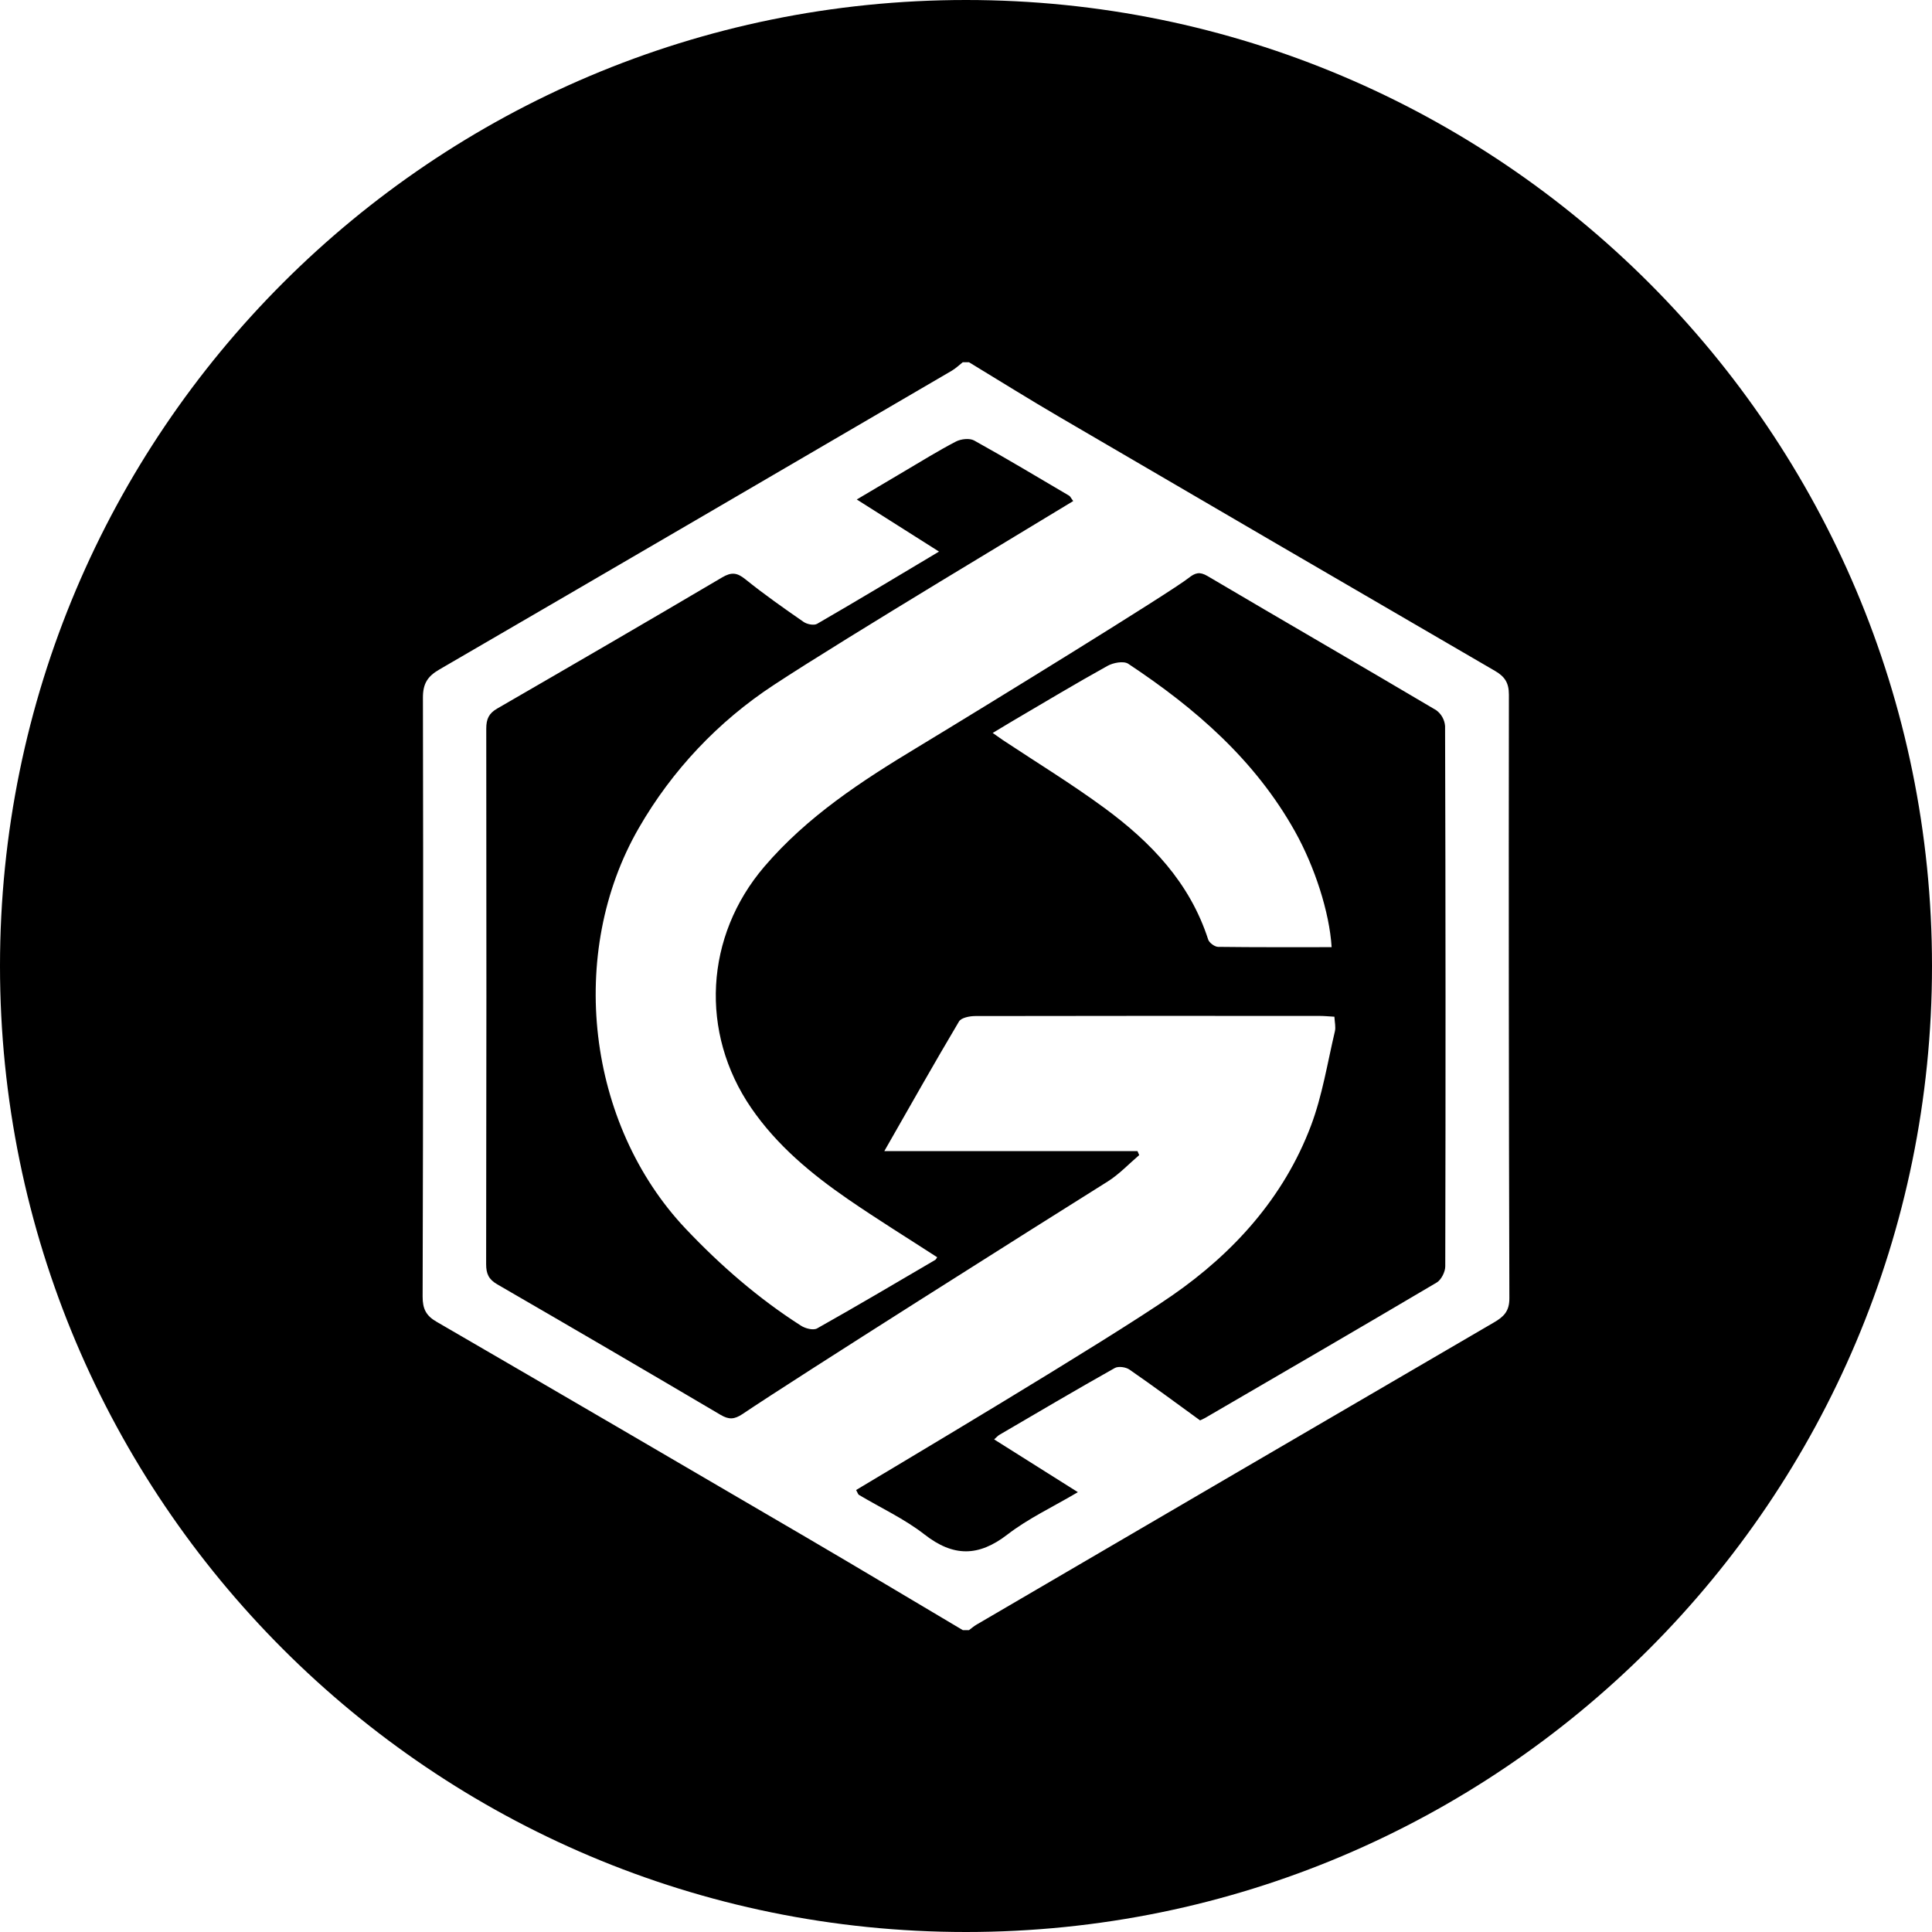
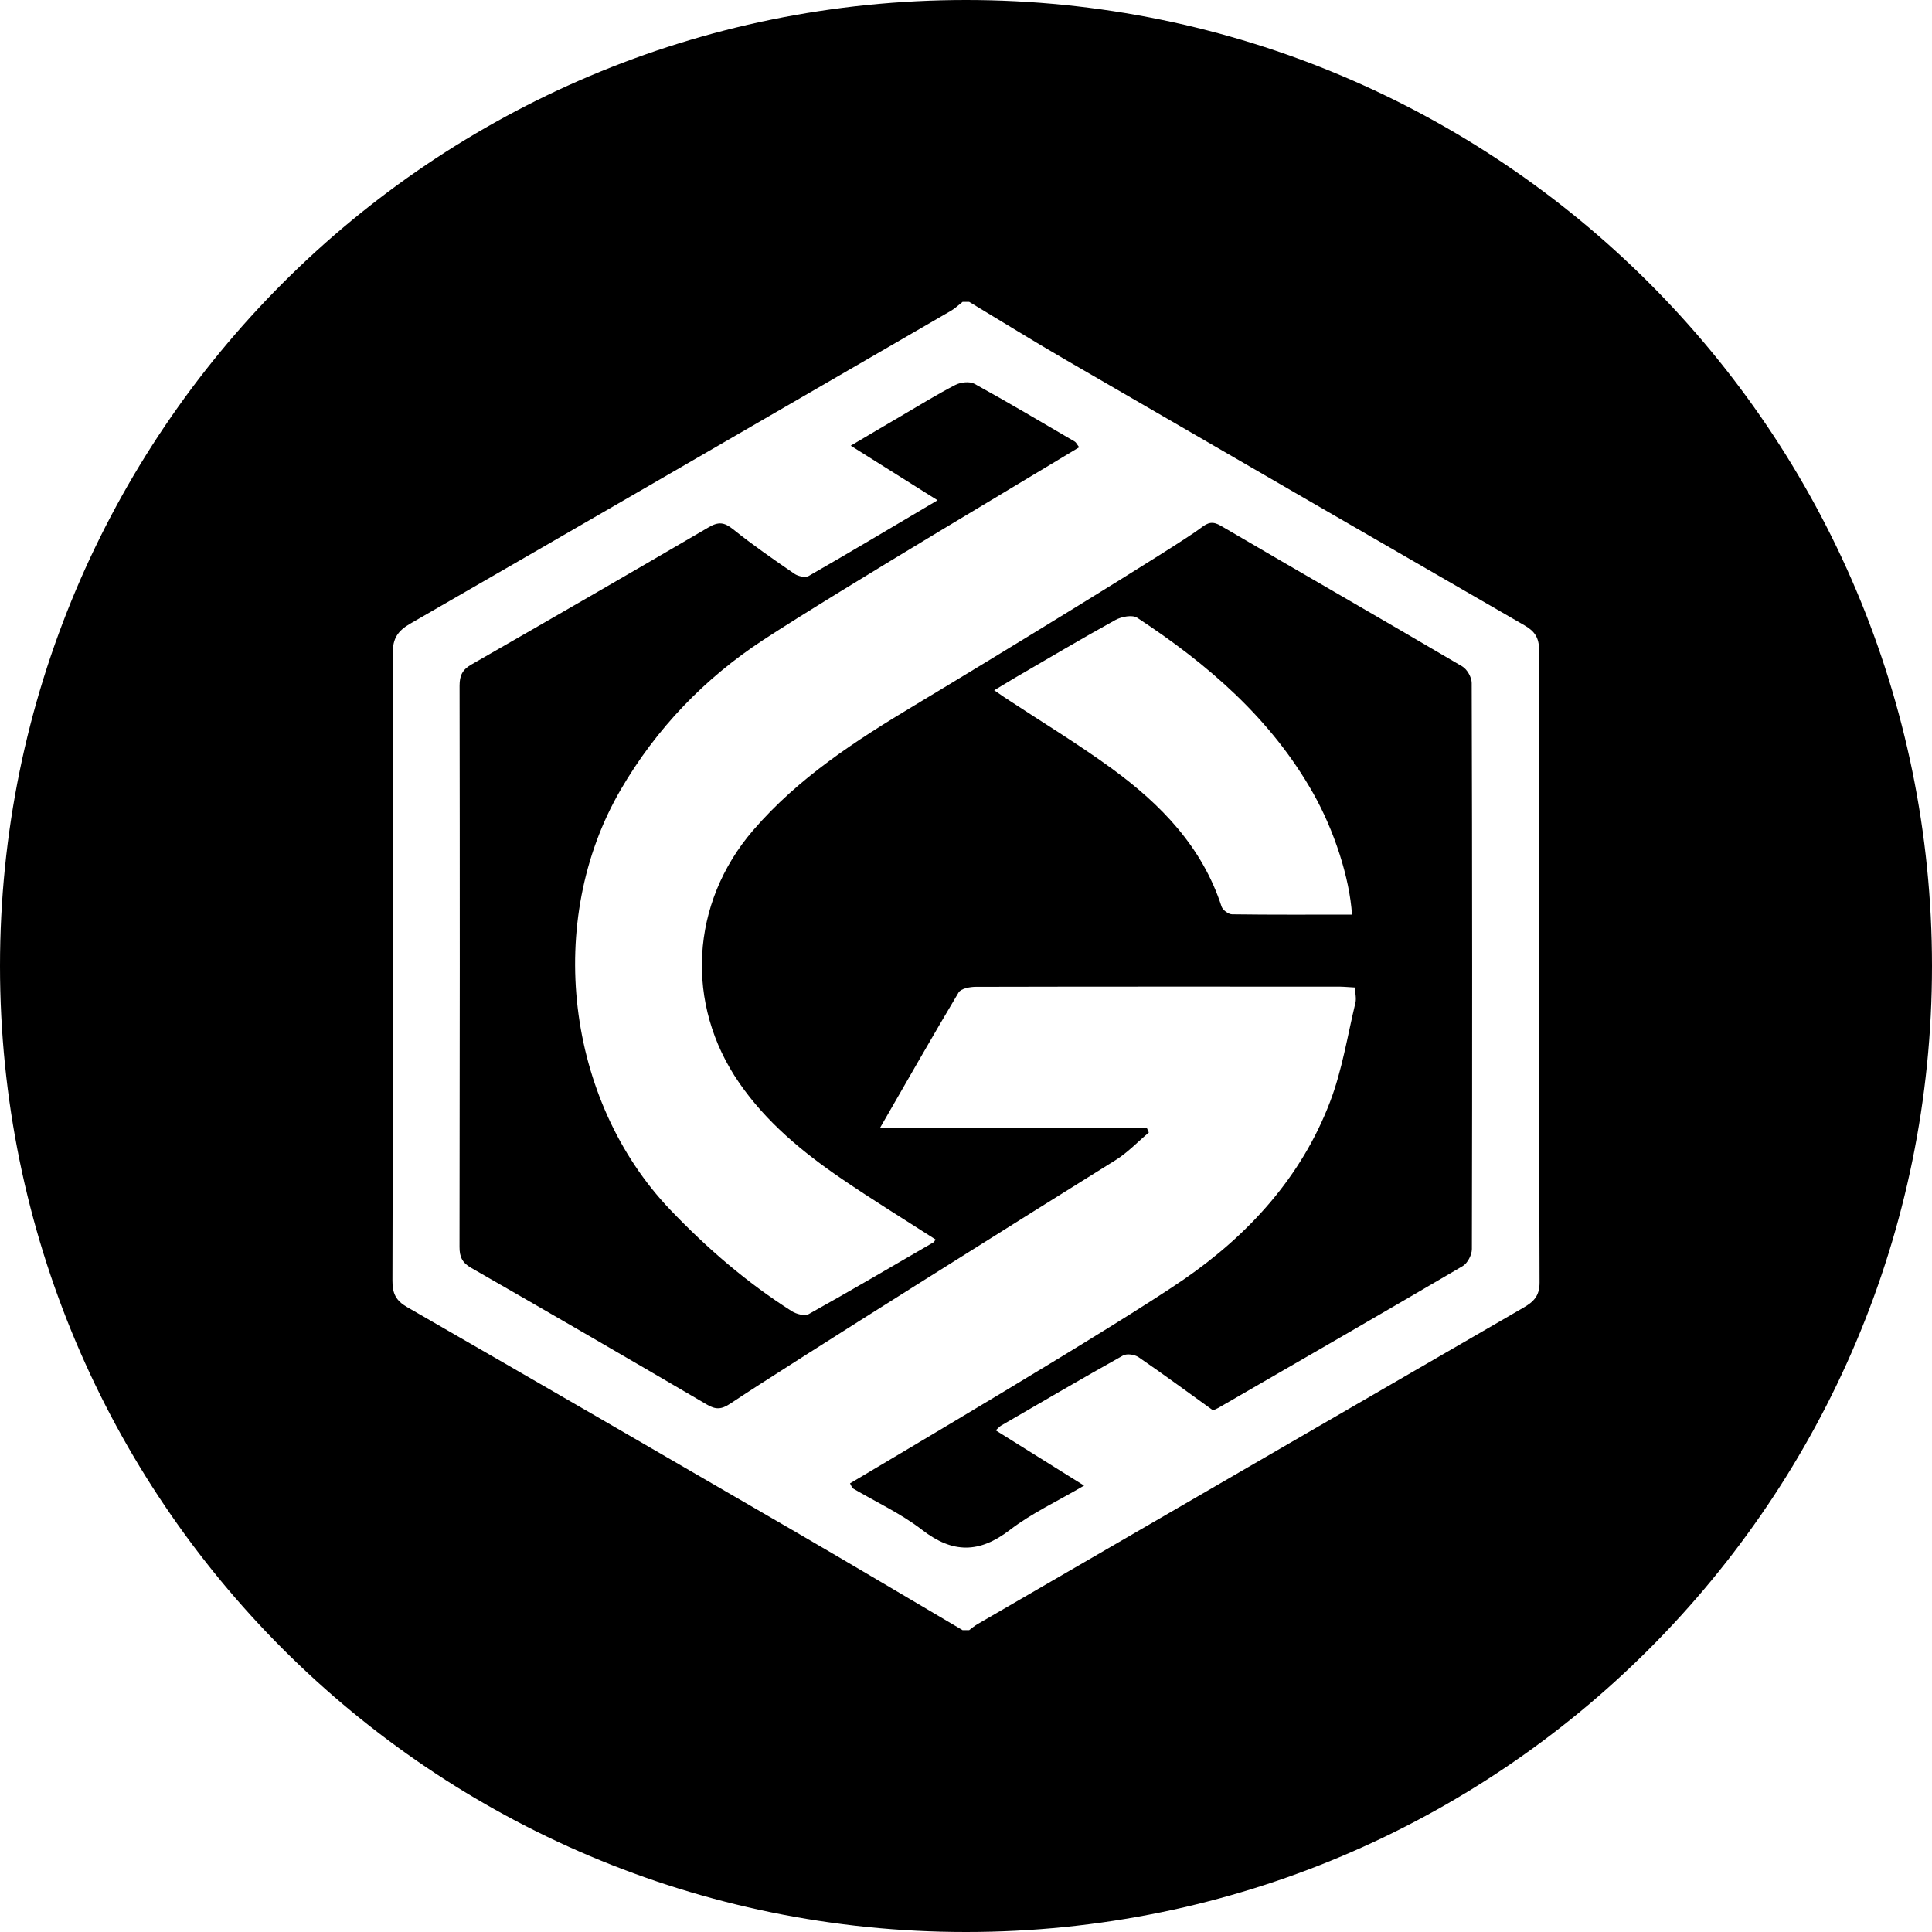
- <svg xmlns="http://www.w3.org/2000/svg" height="32" width="32">
-   <path d="M16 32C7.163 32 0 24.837 0 16S7.163 0 16 0s16 7.163 16 16-7.163 16-16 16zm.05-26h-.104c-.06.047-.116.102-.181.14-2.828 1.652-5.655 3.303-8.486 4.948-.194.112-.275.231-.274.469.007 3.306.004 6.613-.005 9.92 0 .2.056.315.23.415 2.044 1.186 4.086 2.379 6.127 3.573.866.507 1.726 1.023 2.59 1.535h.103c.04-.03.08-.065.123-.09 2.857-1.67 5.713-3.34 8.571-5.006.158-.092.257-.182.256-.4-.01-3.333-.012-6.667-.008-10 0-.196-.07-.298-.227-.39a3308.766 3308.766 0 0 1-7.208-4.202c-.507-.296-1.005-.607-1.507-.912zm2.658 16.685c-.06-.042-.184-.06-.244-.026-.641.36-1.275.735-1.91 1.106-.028.016-.05.043-.088.076l1.387.874c-.418.247-.821.435-1.166.701-.479.37-.896.373-1.374 0-.332-.259-.724-.44-1.088-.657-.012-.008-.017-.029-.045-.08.6-.36 4.127-2.455 5.236-3.223 1.015-.704 1.847-1.619 2.297-2.809.189-.5.273-1.041.397-1.565.017-.071-.004-.152-.008-.242-.091-.005-.167-.013-.243-.013-1.902-.001-3.804-.002-5.705.002-.093 0-.233.027-.27.09-.413.695-.81 1.4-1.237 2.147h4.193l.029.066c-.174.148-.333.319-.523.438-1.123.703-5.163 3.254-6.046 3.85-.138.092-.227.095-.364.015a497.626 497.626 0 0 0-3.701-2.163c-.141-.082-.183-.175-.183-.333.005-2.957.006-5.914.002-8.871 0-.16.044-.253.181-.332 1.245-.72 2.489-1.442 3.727-2.173.153-.09.245-.08.382.03.31.25.637.48.965.707.057.04.171.063.224.033.666-.385 1.325-.782 2.02-1.197l-1.362-.863c.287-.17.536-.319.786-.466.284-.167.564-.342.855-.493.084-.044.226-.06.303-.018.53.294 1.05.606 1.573.914.02.012.03.04.068.089-.44.271-3.766 2.26-4.959 3.046a7.021 7.021 0 0 0-2.236 2.369c-1.195 2.07-.861 4.908.777 6.639.577.609 1.204 1.154 1.908 1.604.072.047.204.081.267.046.657-.369 1.305-.753 1.956-1.134.013-.007.02-.026.034-.045-.494-.32-.994-.629-1.478-.962-.609-.42-1.176-.89-1.602-1.51-.858-1.251-.767-2.846.215-3.996.713-.834 1.613-1.42 2.534-1.976 1.179-.713 4.187-2.565 4.494-2.806.11-.087.183-.11.314-.033 1.26.744 2.528 1.476 3.788 2.222a.36.36 0 0 1 .147.263c.009 2.983.01 5.966.003 8.95 0 .09-.067.223-.142.267-1.275.754-2.556 1.498-3.836 2.243-.03.017-.062.03-.083.04-.394-.286-.777-.57-1.169-.841zm2.742-8.912c-.664-1.188-1.655-2.045-2.763-2.779-.076-.05-.248-.018-.343.035-.53.294-1.049.606-1.572.913l-.33.198.17.119c.563.373 1.14.726 1.684 1.126.764.562 1.411 1.233 1.715 2.176.017.054.106.12.163.122.62.008 1.24.005 1.882.005-.036-.58-.28-1.331-.606-1.915z" fill-rule="evenodd" />
+ <svg xmlns="http://www.w3.org/2000/svg" width="32" height="32" viewBox="0 0 32 32">
+   <path fill-rule="evenodd" d="M16,32 C7.163,32 0,24.837 0,16 C0,7.163 7.163,0 16,0 C24.837,0 32,7.163 32,16 C32,24.837 24.837,32 16,32 Z M16.053,5 L15.943,5 C15.88,5.049 15.821,5.107 15.752,5.147 C12.767,6.877 9.783,8.607 6.794,10.33 C6.59,10.448 6.504,10.573 6.505,10.821 C6.512,14.286 6.509,17.75 6.5,21.214 C6.499,21.424 6.559,21.544 6.742,21.649 C8.901,22.892 11.056,24.141 13.21,25.392 C14.124,25.923 15.032,26.464 15.943,27 L16.053,27 C16.096,26.968 16.137,26.932 16.183,26.905 C19.198,25.156 22.213,23.407 25.23,21.661 C25.396,21.565 25.501,21.47 25.5,21.242 C25.488,17.75 25.487,14.258 25.492,10.766 C25.492,10.561 25.418,10.454 25.251,10.358 C22.714,8.894 20.178,7.426 17.644,5.956 C17.109,5.645 16.583,5.319 16.053,5 Z M18.859,22.48 C18.794,22.435 18.664,22.416 18.6,22.452 C17.924,22.83 17.255,23.222 16.584,23.611 C16.555,23.628 16.532,23.656 16.492,23.691 C16.974,23.992 17.443,24.285 17.956,24.606 C17.515,24.865 17.089,25.062 16.726,25.341 C16.22,25.729 15.78,25.731 15.275,25.341 C14.924,25.069 14.511,24.879 14.126,24.652 C14.113,24.644 14.108,24.622 14.079,24.569 C14.711,24.192 18.435,21.997 19.606,21.192 C20.677,20.454 21.556,19.496 22.03,18.249 C22.23,17.726 22.318,17.159 22.45,16.61 C22.468,16.535 22.446,16.451 22.441,16.356 C22.344,16.351 22.264,16.343 22.184,16.342 C20.177,16.342 18.169,16.34 16.162,16.345 C16.064,16.345 15.917,16.373 15.877,16.439 C15.442,17.168 15.023,17.906 14.572,18.688 L18.998,18.688 C19.008,18.711 19.018,18.735 19.028,18.758 C18.845,18.912 18.677,19.091 18.476,19.216 C17.291,19.953 13.027,22.626 12.095,23.249 C11.949,23.346 11.854,23.35 11.71,23.265 C10.411,22.504 9.109,21.748 7.803,20.999 C7.654,20.914 7.61,20.816 7.611,20.65 C7.616,17.553 7.617,14.455 7.612,11.357 C7.612,11.189 7.659,11.092 7.804,11.009 C9.118,10.255 10.431,9.498 11.738,8.733 C11.9,8.638 11.996,8.649 12.141,8.765 C12.468,9.027 12.814,9.267 13.159,9.504 C13.22,9.546 13.34,9.571 13.396,9.539 C14.099,9.136 14.794,8.72 15.529,8.286 C15.051,7.985 14.594,7.698 14.091,7.382 C14.394,7.203 14.657,7.047 14.921,6.893 C15.22,6.718 15.515,6.535 15.823,6.376 C15.912,6.33 16.061,6.313 16.142,6.358 C16.702,6.666 17.251,6.993 17.803,7.315 C17.824,7.328 17.835,7.356 17.875,7.408 C17.41,7.693 13.899,9.776 12.641,10.6 C11.672,11.234 10.871,12.065 10.28,13.081 C9.018,15.25 9.371,18.223 11.1,20.036 C11.709,20.674 12.371,21.245 13.114,21.717 C13.19,21.766 13.329,21.802 13.396,21.765 C14.089,21.379 14.774,20.976 15.46,20.578 C15.474,20.569 15.482,20.55 15.496,20.53 C14.975,20.195 14.448,19.871 13.937,19.522 C13.294,19.083 12.695,18.589 12.246,17.939 C11.339,16.629 11.436,14.959 12.473,13.754 C13.225,12.88 14.175,12.266 15.147,11.683 C16.391,10.937 19.567,8.997 19.89,8.744 C20.007,8.653 20.084,8.628 20.222,8.709 C21.553,9.489 22.891,10.256 24.22,11.038 C24.3,11.085 24.376,11.219 24.376,11.313 C24.385,14.438 24.386,17.563 24.379,20.689 C24.379,20.784 24.308,20.922 24.229,20.969 C22.883,21.759 21.531,22.538 20.18,23.319 C20.149,23.336 20.115,23.349 20.092,23.36 C19.676,23.061 19.272,22.763 18.859,22.48 Z M21.753,13.143 C21.051,11.899 20.005,11.001 18.836,10.232 C18.756,10.179 18.575,10.213 18.474,10.269 C17.916,10.577 17.367,10.903 16.815,11.224 C16.708,11.287 16.602,11.352 16.467,11.433 C16.548,11.489 16.597,11.524 16.647,11.557 C17.24,11.948 17.85,12.317 18.424,12.736 C19.23,13.326 19.913,14.028 20.233,15.016 C20.252,15.073 20.346,15.143 20.406,15.144 C21.061,15.153 21.715,15.149 22.393,15.149 C22.355,14.542 22.098,13.755 21.753,13.143 Z" />
</svg>
